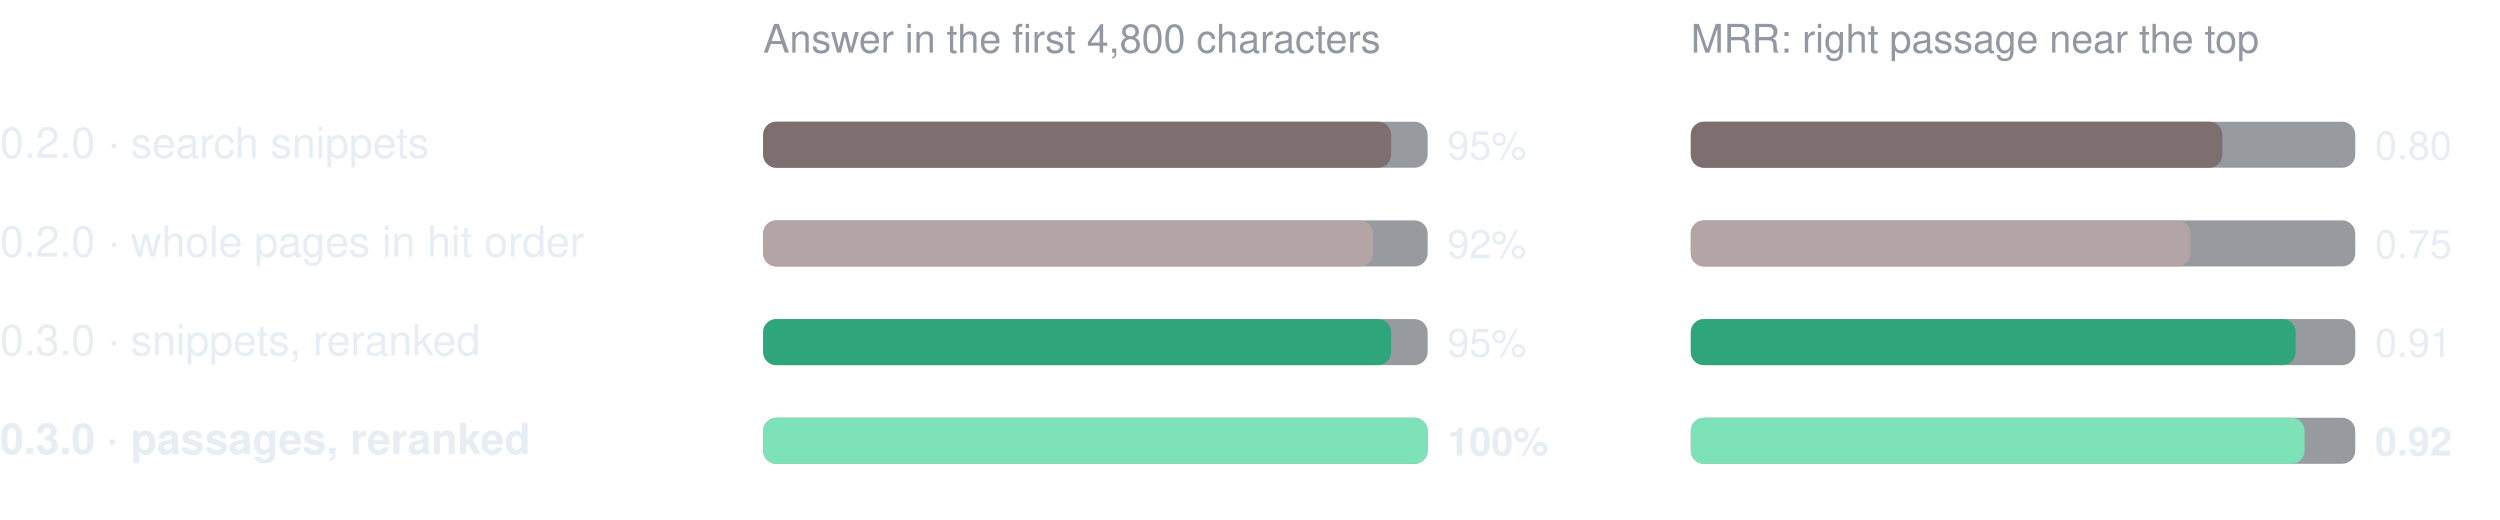
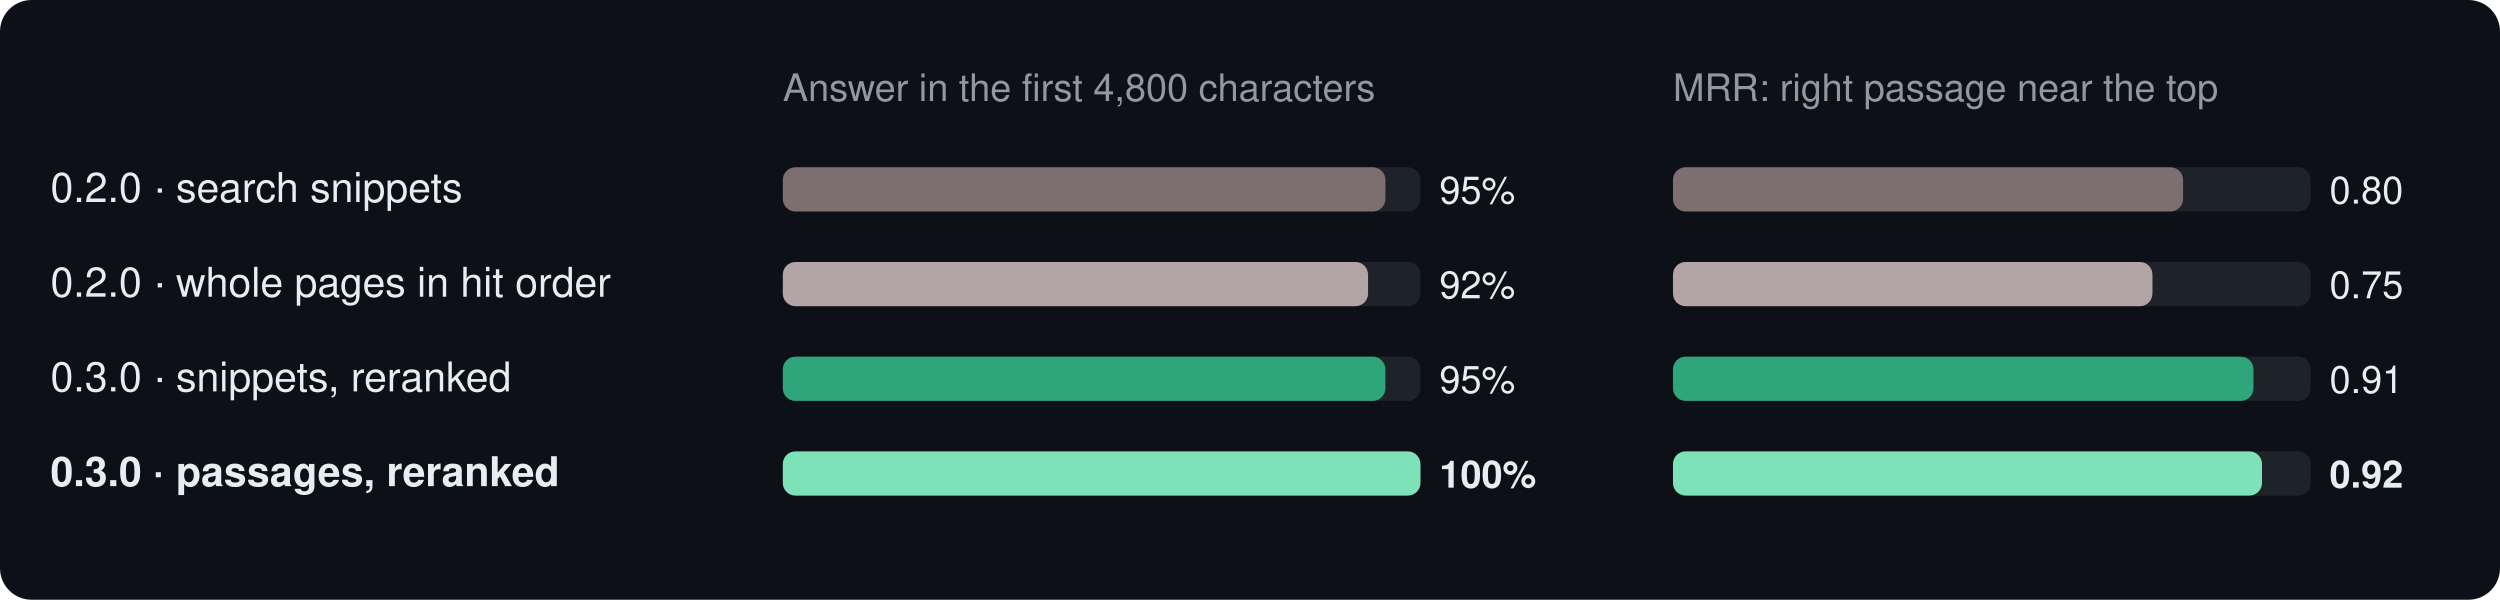
- <svg xmlns="http://www.w3.org/2000/svg" width="760" height="158" viewBox="0 0 760 158" role="img" aria-label="Answer quality per version" font-family="-apple-system, BlinkMacSystemFont, 'Segoe UI', Helvetica, Arial, sans-serif">
+ <svg xmlns="http://www.w3.org/2000/svg" width="792" height="190" viewBox="-16 -16 792 190" role="img" aria-label="Answer quality per version" font-family="-apple-system, BlinkMacSystemFont, 'Segoe UI', Helvetica, Arial, sans-serif">
+   <rect x="-16" y="-16" width="792" height="190" rx="10" fill="#0d1117" />
  <text x="232.0" y="16.0" font-size="12" font-weight="400" text-anchor="start" fill="#9198a1">Answer in the first 4,800 characters</text>
  <text x="0.0" y="48.0" font-size="13" font-weight="400" text-anchor="start" fill="#e6edf3">0.2.0 · search snippets</text>
  <rect x="232.0" y="37" width="202.0" height="14" rx="4" fill="#30363d" opacity="0.5" />
  <rect x="232.0" y="37" width="190.9" height="14" rx="4" fill="#7d6f6f" />
  <text x="440.0" y="48.5" font-size="12" font-weight="400" text-anchor="start" fill="#e6edf3">95%</text>
  <text x="0.0" y="78.0" font-size="13" font-weight="400" text-anchor="start" fill="#e6edf3">0.2.0 · whole pages in hit order</text>
  <rect x="232.0" y="67" width="202.0" height="14" rx="4" fill="#30363d" opacity="0.5" />
  <rect x="232.0" y="67" width="185.4" height="14" rx="4" fill="#b3a5a5" />
  <text x="440.0" y="78.5" font-size="12" font-weight="400" text-anchor="start" fill="#e6edf3">92%</text>
  <text x="0.0" y="108.0" font-size="13" font-weight="400" text-anchor="start" fill="#e6edf3">0.3.0 · snippets, reranked</text>
  <rect x="232.0" y="97" width="202.0" height="14" rx="4" fill="#30363d" opacity="0.5" />
  <rect x="232.0" y="97" width="190.9" height="14" rx="4" fill="#2fa57c" />
  <text x="440.0" y="108.5" font-size="12" font-weight="400" text-anchor="start" fill="#e6edf3">95%</text>
  <text x="0.0" y="138.0" font-size="13" font-weight="600" text-anchor="start" fill="#e6edf3">0.3.0 · passages, reranked</text>
  <rect x="232.0" y="127" width="202.0" height="14" rx="4" fill="#30363d" opacity="0.5" />
  <rect x="232.0" y="127" width="202.0" height="14" rx="4" fill="#7ee2b8" />
  <text x="440.0" y="138.5" font-size="12" font-weight="600" text-anchor="start" fill="#e6edf3">100%</text>
  <text x="514.0" y="16.0" font-size="12" font-weight="400" text-anchor="start" fill="#9198a1">MRR: right passage near the top</text>
  <rect x="514.0" y="37" width="202.0" height="14" rx="4" fill="#30363d" opacity="0.5" />
  <rect x="514.0" y="37" width="161.6" height="14" rx="4" fill="#7d6f6f" />
  <text x="722.0" y="48.5" font-size="12" font-weight="400" text-anchor="start" fill="#e6edf3">0.80</text>
  <rect x="514.0" y="67" width="202.0" height="14" rx="4" fill="#30363d" opacity="0.5" />
  <rect x="514.0" y="67" width="151.9" height="14" rx="4" fill="#b3a5a5" />
  <text x="722.0" y="78.5" font-size="12" font-weight="400" text-anchor="start" fill="#e6edf3">0.75</text>
  <rect x="514.0" y="97" width="202.0" height="14" rx="4" fill="#30363d" opacity="0.5" />
  <rect x="514.0" y="97" width="183.9" height="14" rx="4" fill="#2fa57c" />
  <text x="722.0" y="108.5" font-size="12" font-weight="400" text-anchor="start" fill="#e6edf3">0.91</text>
  <rect x="514.0" y="127" width="202.0" height="14" rx="4" fill="#30363d" opacity="0.5" />
  <rect x="514.0" y="127" width="186.6" height="14" rx="4" fill="#7ee2b8" />
  <text x="722.0" y="138.5" font-size="12" font-weight="600" text-anchor="start" fill="#e6edf3">0.92</text>
</svg>
